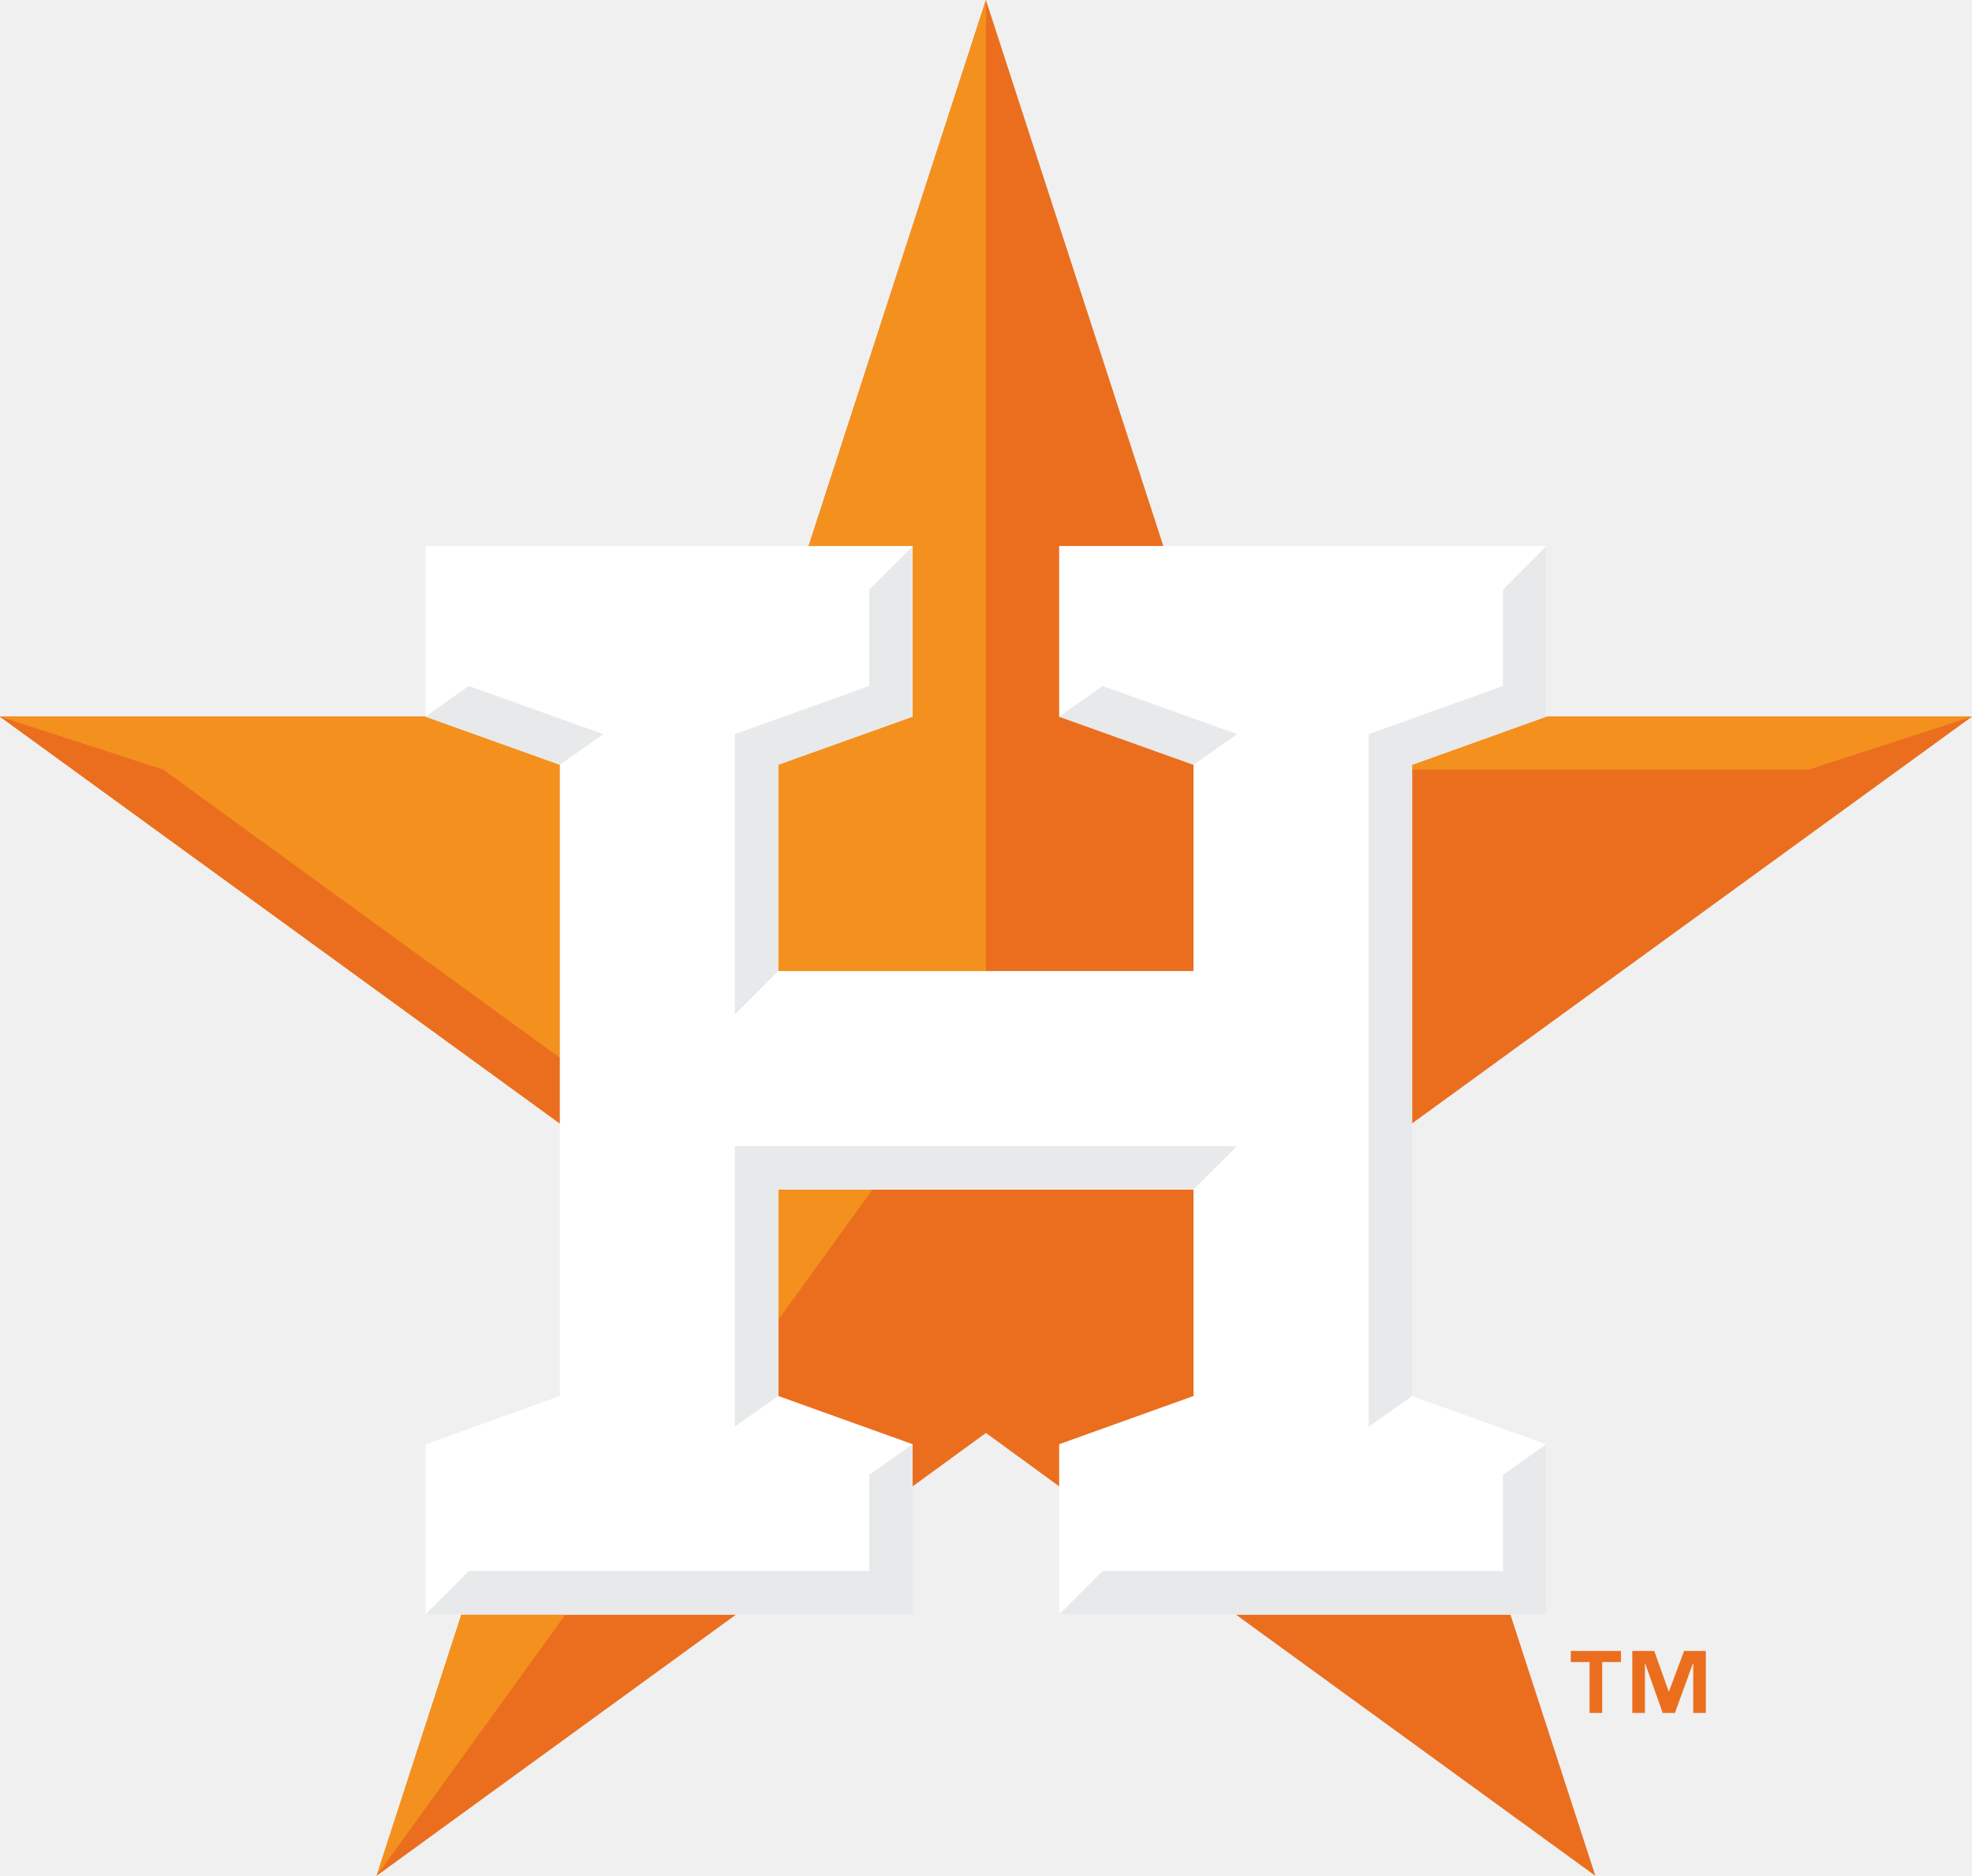
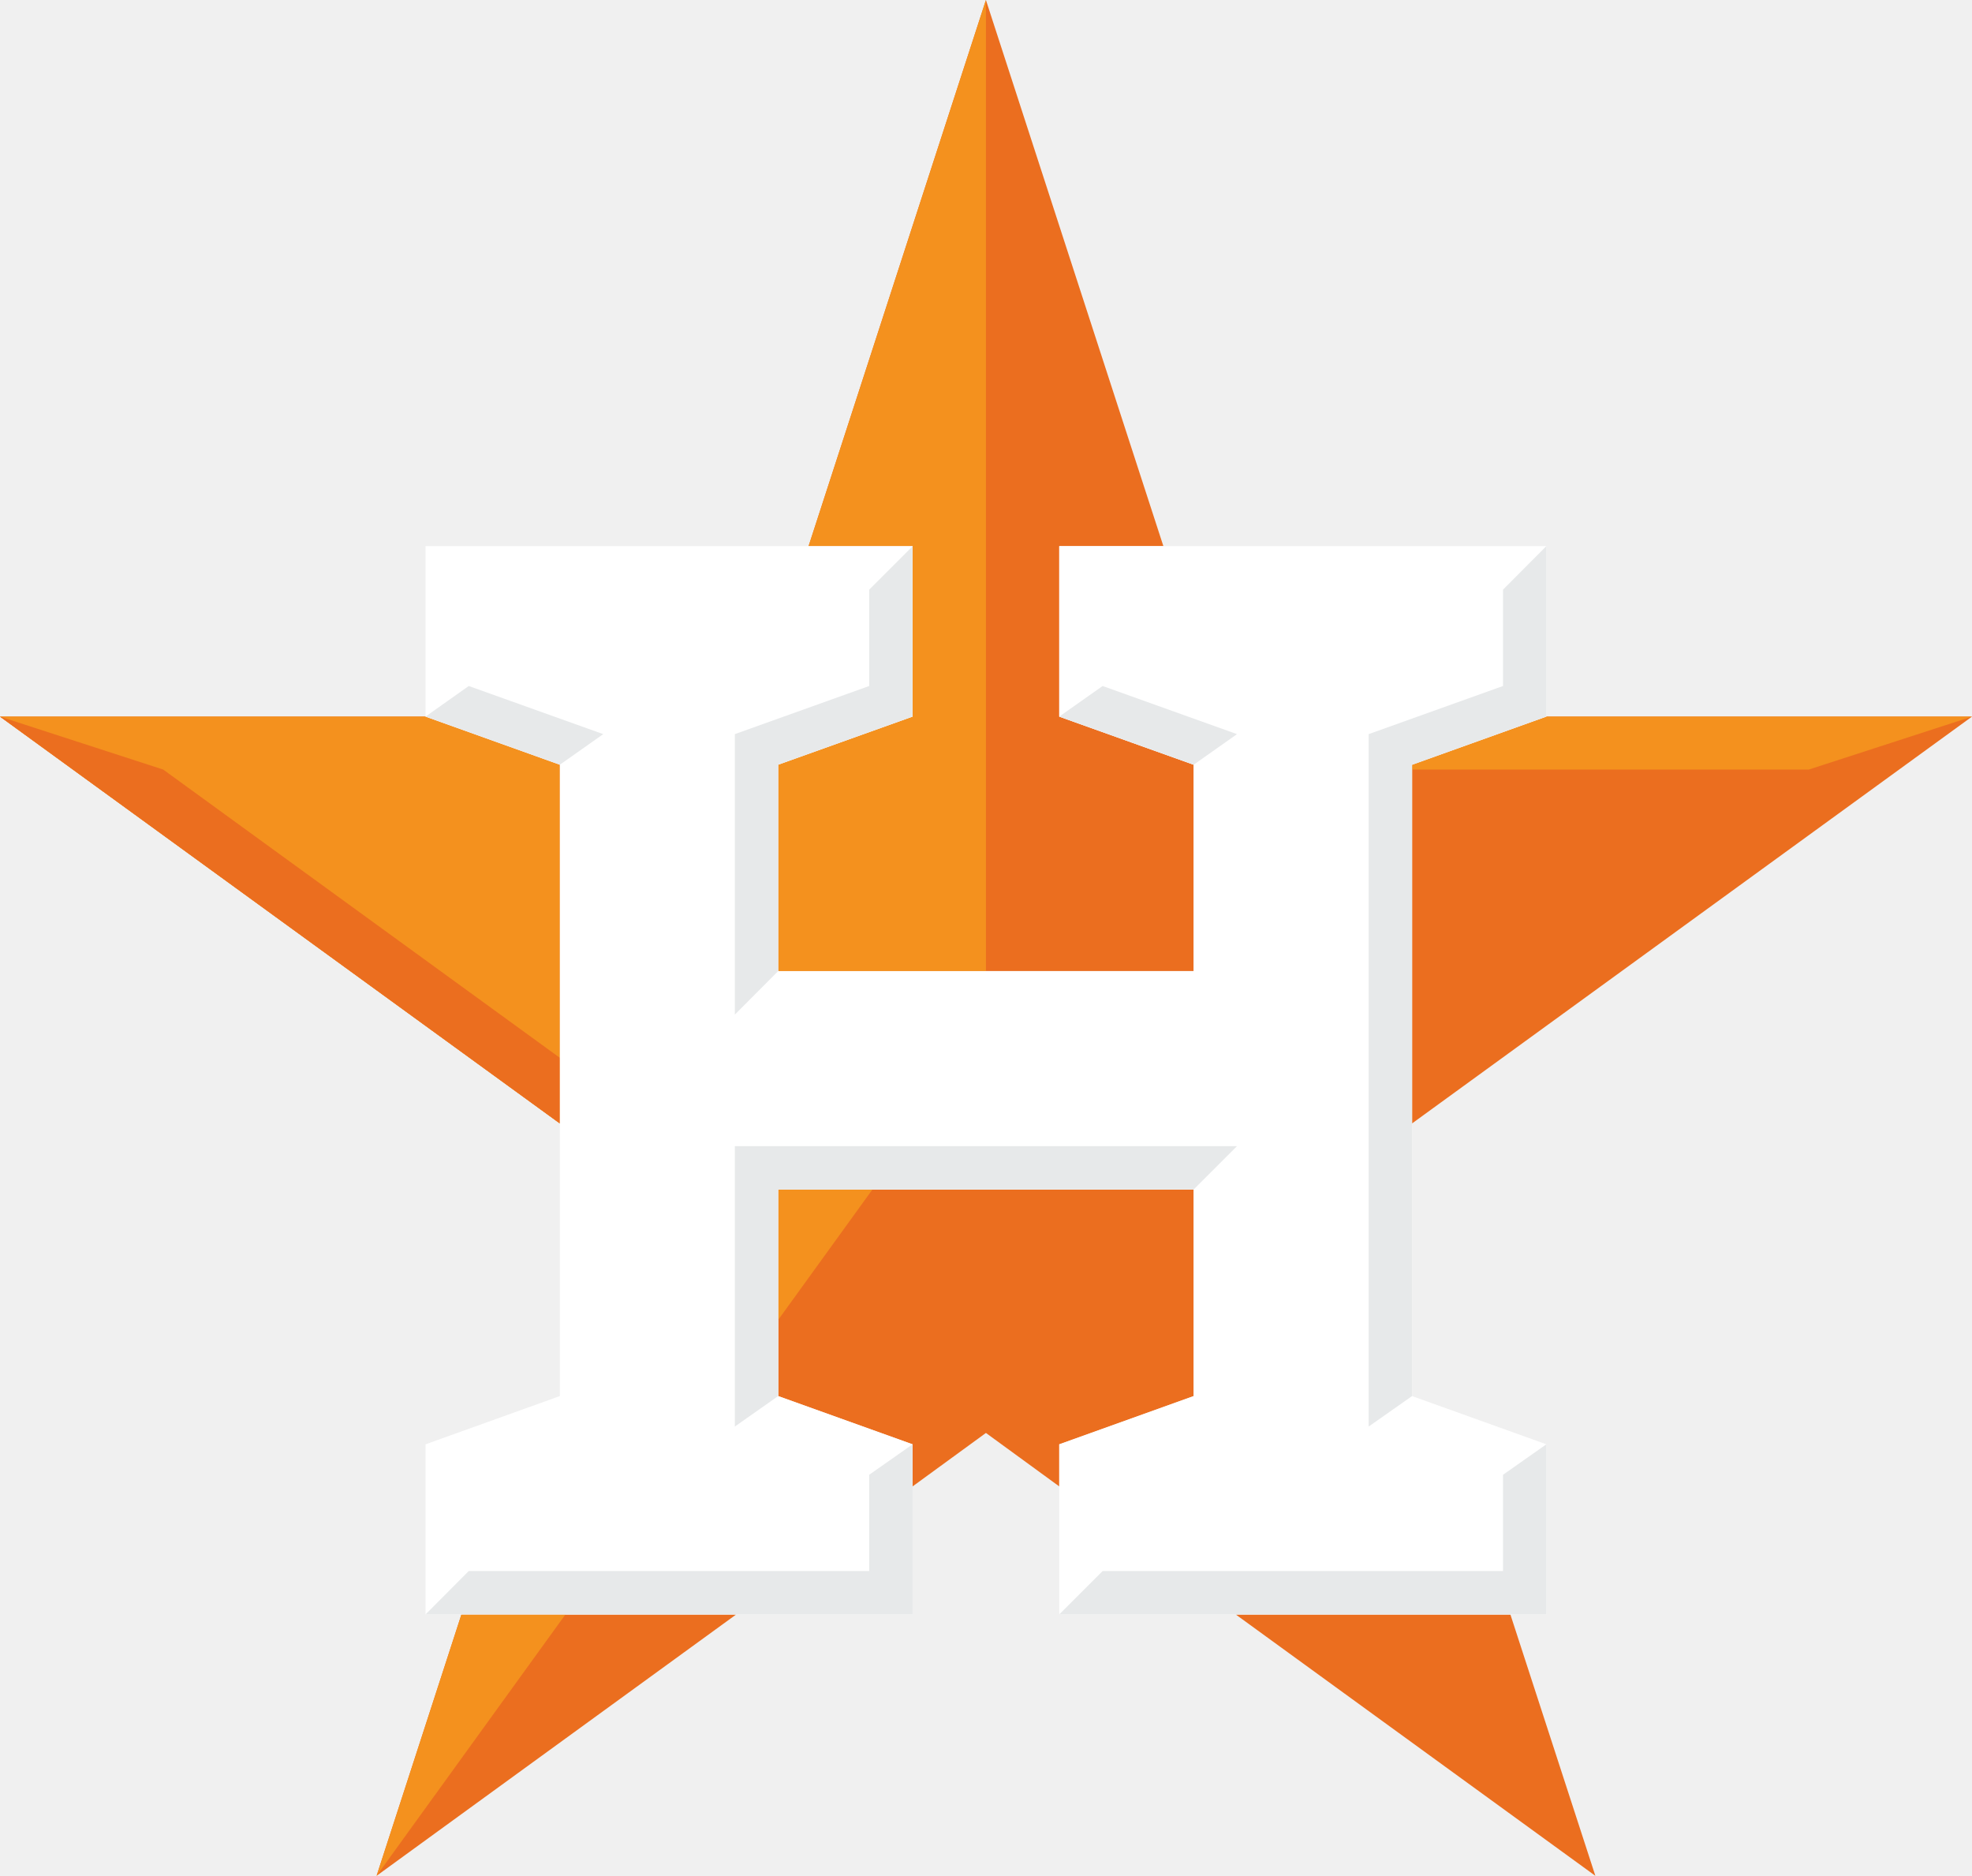
<svg xmlns="http://www.w3.org/2000/svg" viewBox="0 0 233.411 222">
  <path fill="#EB6E1F" d="M66.264 90.503l-15.897-5.695H0l66.264 48.148M108.017 64.633v20.174l-15.91 5.696v24.425h49.178V90.503l-15.91-5.695V64.633H137.7L116.696 0l-20.99 64.633M183.03 84.808l-15.896 5.695v42.453l66.277-48.148M66.264 165.223l-3.67 1.33 3.67-1.33zM146.257 191.065L188.832 222l-10.06-30.935M54.617 191.065L44.572 222l42.57-30.935M125.374 170.932l15.91-5.71V140.77H92.107v24.453l15.91 5.71v4.98l8.68-6.327 8.678 6.326" />
  <path fill="#F4911E" d="M183.03 84.808l-15.896 5.695v.572h46.96l19.317-6.267M108.017 64.633v20.174l-15.91 5.696v24.425h24.588V0l-20.99 64.633M92.106 140.77v15.44l11.16-15.44M66.264 165.223l-3.67 1.33 3.67-1.33zM54.617 191.065L44.572 222l22.357-30.935M66.264 90.503l-15.897-5.695H0l66.264 48.148" />
  <path fill="#EB6E1F" d="M66.264 125.188L19.317 91.075 0 84.808l66.264 48.148" />
  <path fill="#FFF" d="M183.03 84.808V64.633h-57.656v20.175l15.91 5.695v24.425H92.107V90.503l15.91-5.695V64.633h-57.65v20.175l15.898 5.695v74.72l-15.897 5.71v20.132h57.65v-20.133l-15.91-5.71V140.77h49.178v24.453l-15.91 5.71v20.132h57.655v-20.133l-15.896-5.71v-74.72" />
  <path fill="#E7E9EA" d="M177.9 69.784v11.403l-15.903 5.696v81.946l5.137-3.607V90.518l15.896-5.71V64.633M177.9 185.928h-47.39l-5.136 5.137h57.656v-20.133l-5.13 3.605M92.106 140.77h49.18l5.128-5.124H86.976v33.183l5.13-3.607M102.88 185.928H55.482l-5.115 5.137h57.65v-20.133l-5.137 3.605M71.4 86.883l-15.918-5.696-5.115 3.62 15.897 5.696M146.414 86.883l-15.905-5.696-5.136 3.62 15.91 5.696M92.106 90.503l15.91-5.695v-20.16l-5.136 5.136v11.403l-15.904 5.696v33.195l5.13-5.15" />
-   <path d="M191.86 196.702h-2.22v6.025h-1.495v-6.025h-2.224v-1.316h5.94v1.316zm10.05 6.025h-1.496v-5.824h-.05l-2.117 5.824h-1.445l-2.062-5.824h-.042v5.824h-1.495v-7.34h2.596l1.716 4.792h.028l1.79-4.794h2.575v7.34z" fill="#EB6E1F" />
</svg>
